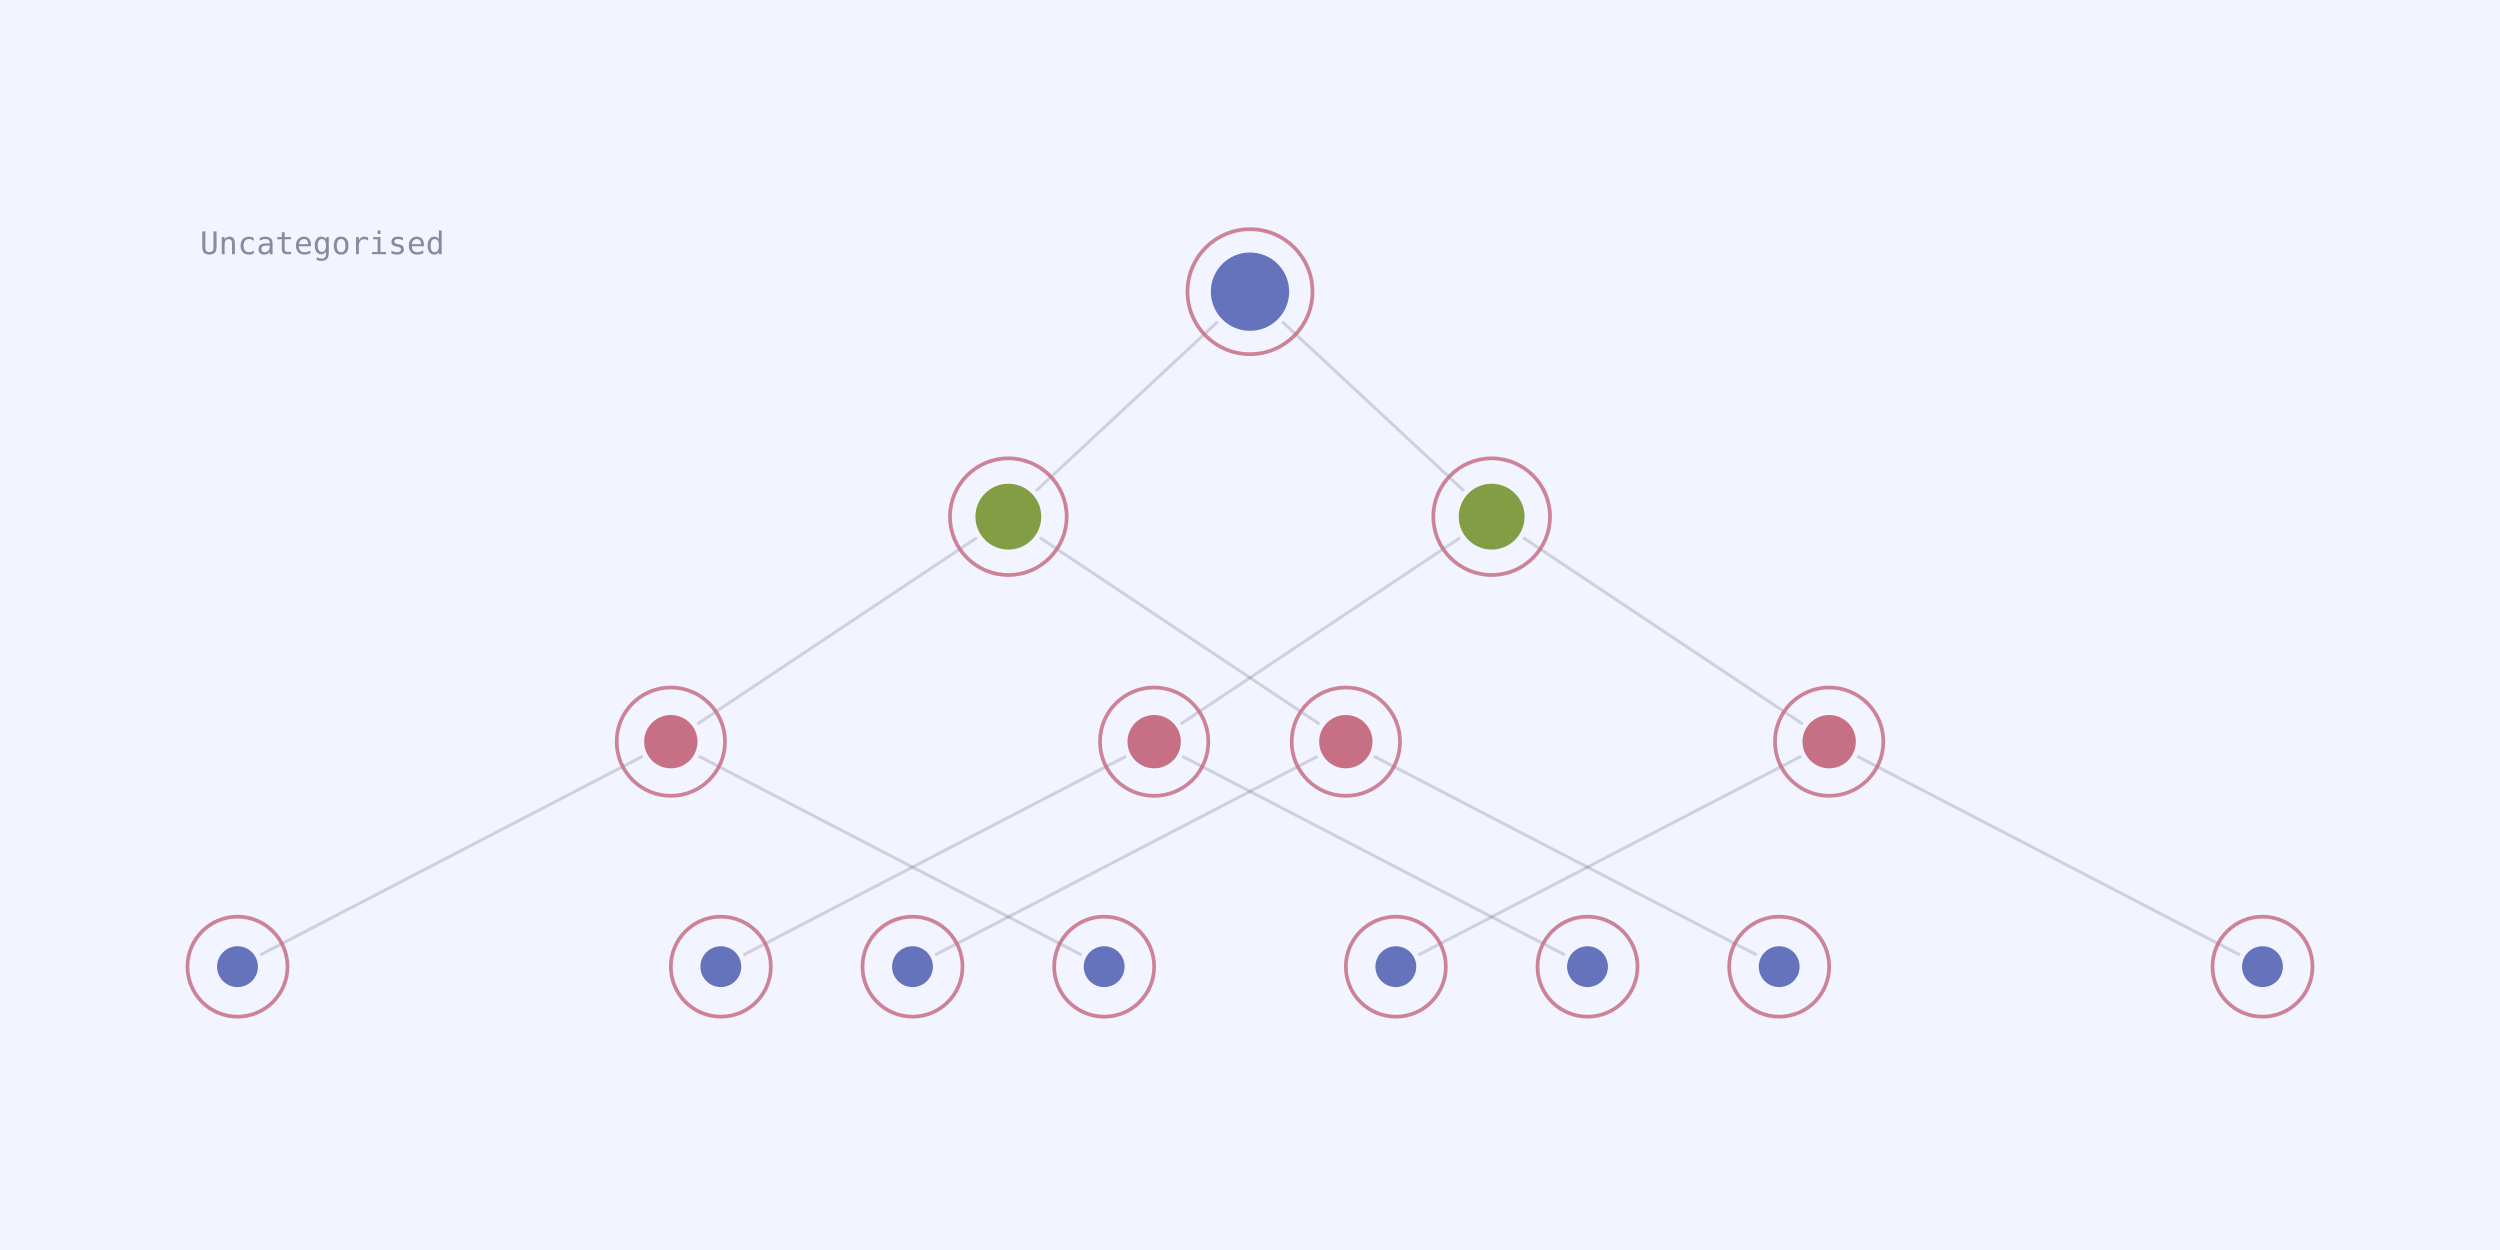
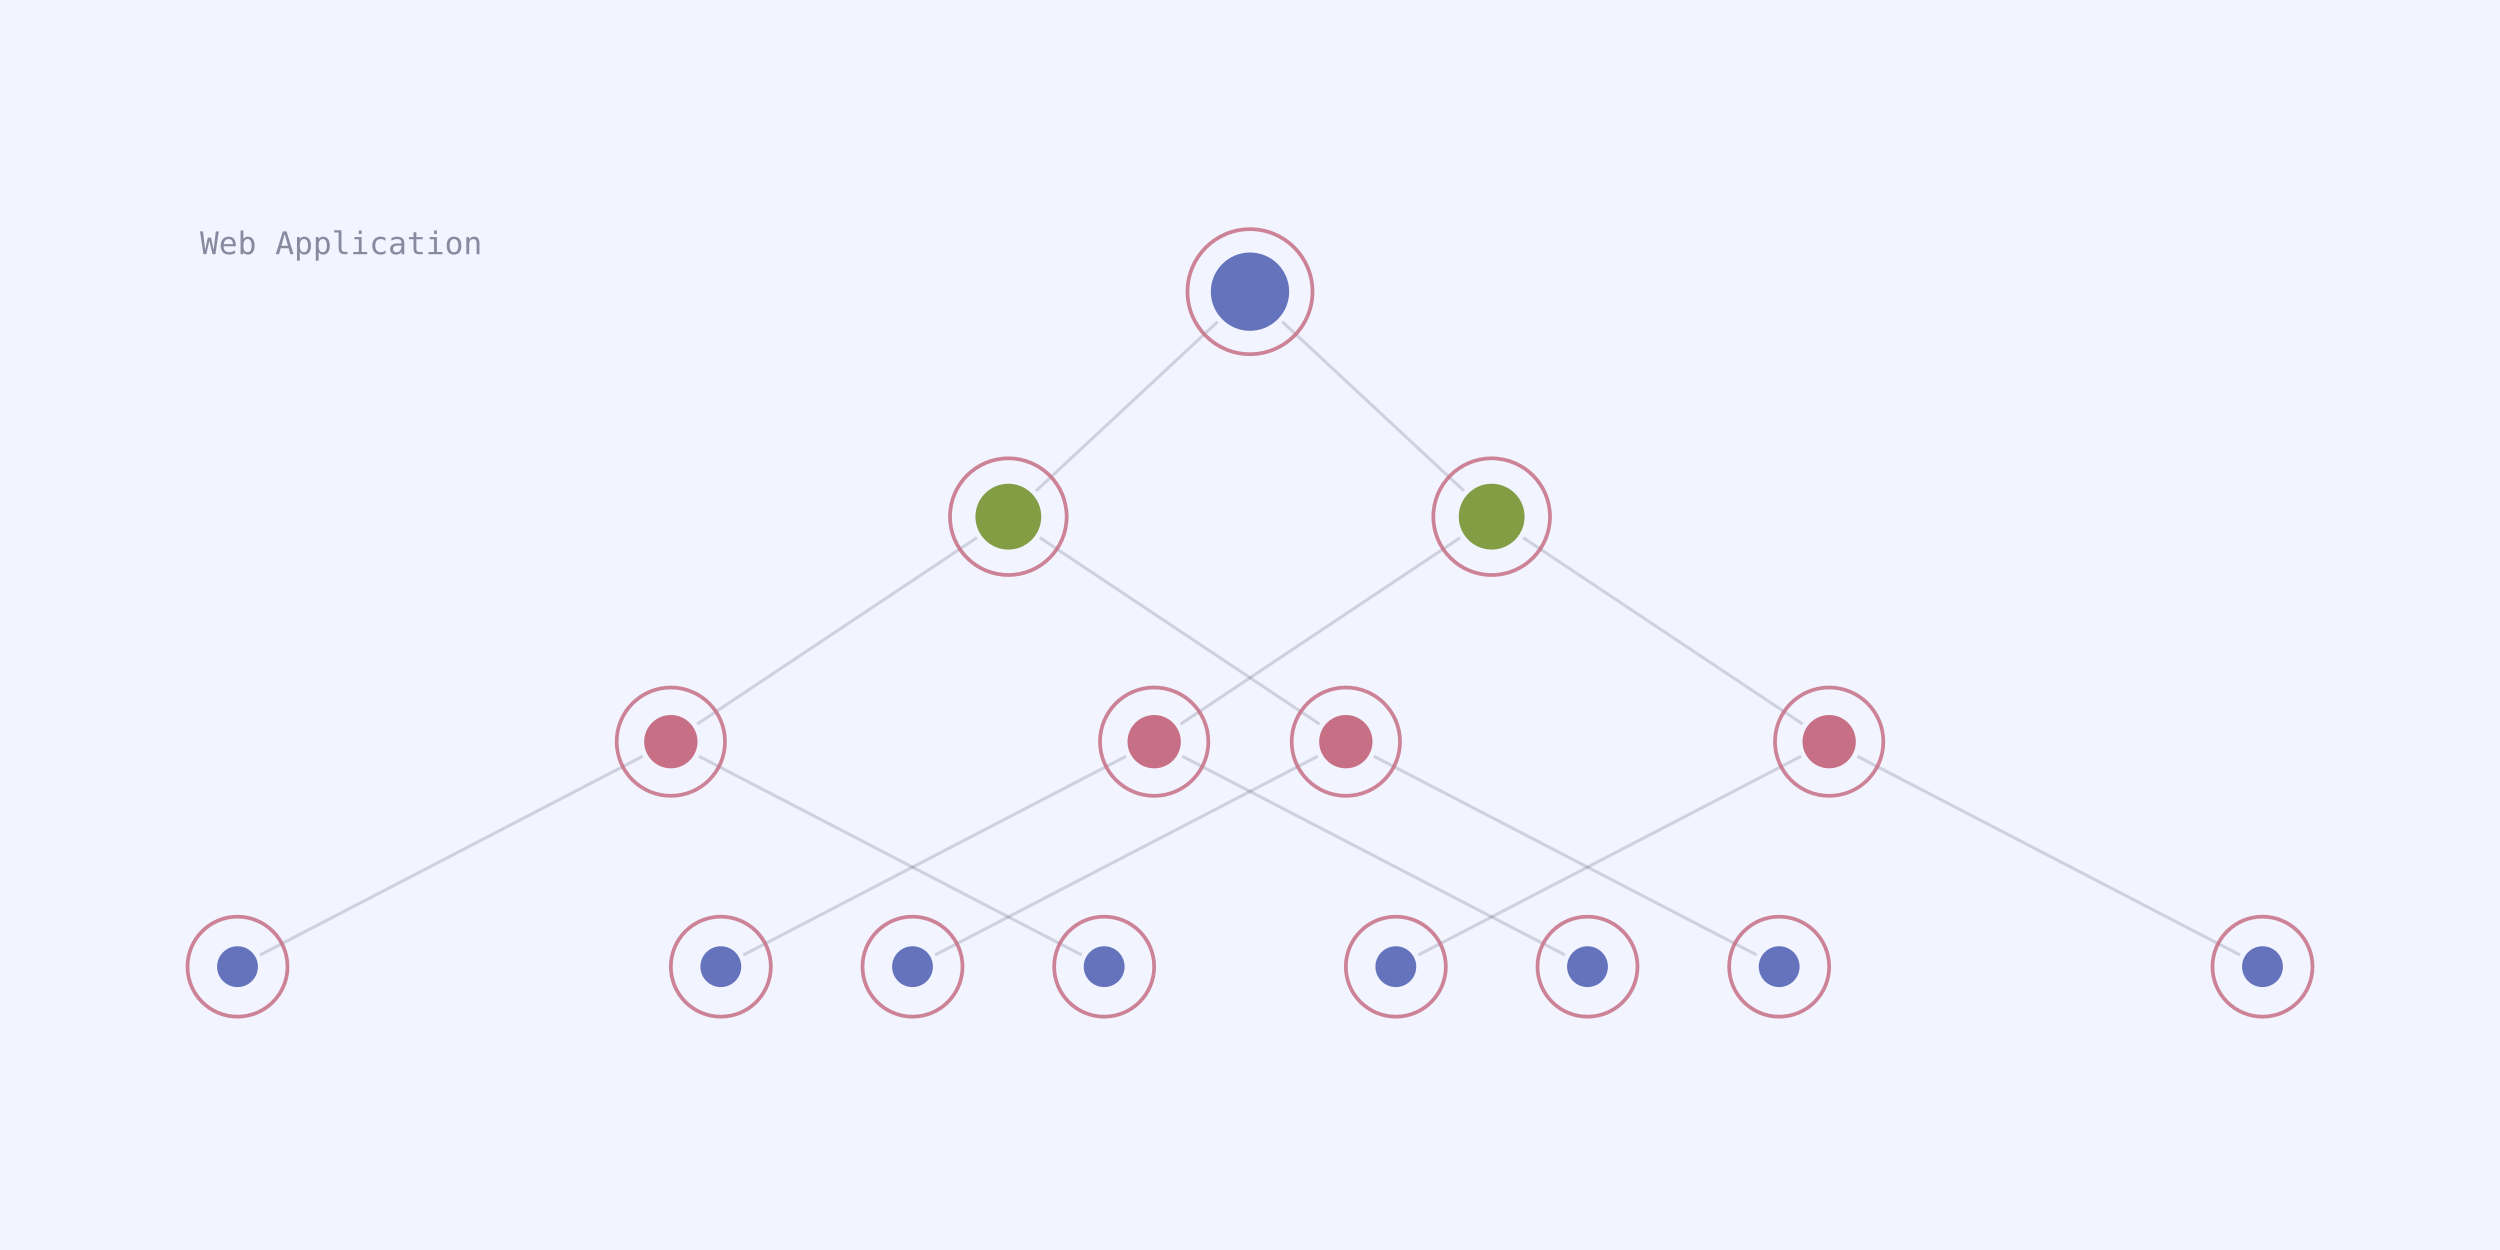
<svg xmlns="http://www.w3.org/2000/svg" viewBox="0 0 1200 600" width="1200" height="600" role="img" aria-label="luvconvos domain model">
  <rect width="1200" height="600" fill="#f2f4ff" />
  <defs>
    <linearGradient id="gd" x1="0" y1="0" x2="1" y2="1">
      <stop offset="0%" stop-color="#6473bc" />
      <stop offset="100%" stop-color="#829d44" />
    </linearGradient>
  </defs>
  <line x1="600.00" y1="140.00" x2="716.00" y2="248.00" stroke="rgba(31,33,65,0.300)" stroke-width="1.50" opacity="0.55" />
  <line x1="600.00" y1="140.00" x2="484.00" y2="248.00" stroke="rgba(31,33,65,0.300)" stroke-width="1.50" opacity="0.55" />
  <line x1="716.00" y1="248.00" x2="878.00" y2="356.00" stroke="rgba(31,33,65,0.300)" stroke-width="1.50" opacity="0.55" />
  <line x1="716.00" y1="248.00" x2="554.00" y2="356.00" stroke="rgba(31,33,65,0.300)" stroke-width="1.50" opacity="0.55" />
  <line x1="484.00" y1="248.00" x2="646.00" y2="356.00" stroke="rgba(31,33,65,0.300)" stroke-width="1.50" opacity="0.55" />
  <line x1="484.00" y1="248.00" x2="322.00" y2="356.00" stroke="rgba(31,33,65,0.300)" stroke-width="1.50" opacity="0.55" />
  <line x1="878.00" y1="356.00" x2="1086.00" y2="464.00" stroke="rgba(31,33,65,0.300)" stroke-width="1.50" opacity="0.55" />
  <line x1="878.00" y1="356.00" x2="670.00" y2="464.00" stroke="rgba(31,33,65,0.300)" stroke-width="1.50" opacity="0.55" />
  <line x1="554.00" y1="356.00" x2="762.00" y2="464.00" stroke="rgba(31,33,65,0.300)" stroke-width="1.50" opacity="0.55" />
  <line x1="554.00" y1="356.00" x2="346.00" y2="464.00" stroke="rgba(31,33,65,0.300)" stroke-width="1.50" opacity="0.55" />
  <line x1="646.00" y1="356.00" x2="854.00" y2="464.00" stroke="rgba(31,33,65,0.300)" stroke-width="1.50" opacity="0.55" />
  <line x1="646.00" y1="356.00" x2="438.00" y2="464.00" stroke="rgba(31,33,65,0.300)" stroke-width="1.50" opacity="0.55" />
  <line x1="322.00" y1="356.00" x2="530.00" y2="464.00" stroke="rgba(31,33,65,0.300)" stroke-width="1.50" opacity="0.55" />
  <line x1="322.00" y1="356.00" x2="114.00" y2="464.00" stroke="rgba(31,33,65,0.300)" stroke-width="1.50" opacity="0.55" />
  <circle cx="600.00" cy="140.00" r="20.00" fill="#6473bc" opacity="1.00" stroke="#f2f4ff" stroke-width="2.40" />
  <g>
    <circle cx="600.00" cy="140.00" r="30.00" fill="none" stroke="#c77085" stroke-width="1.80" opacity="0.85" />
    <animate attributeName="opacity" values="0.25;1.0;0.25" dur="10.312s" begin="0.0s" repeatCount="indefinite" />
  </g>
  <circle cx="716.00" cy="248.00" r="17.00" fill="#829d44" opacity="1.00" stroke="#f2f4ff" stroke-width="2.40" />
  <g>
    <circle cx="716.00" cy="248.00" r="28.00" fill="none" stroke="#c77085" stroke-width="1.80" opacity="0.85" />
    <animate attributeName="opacity" values="0.25;1.0;0.25" dur="10.312s" begin="0.5s" repeatCount="indefinite" />
  </g>
  <circle cx="484.00" cy="248.00" r="17.00" fill="#829d44" opacity="1.00" stroke="#f2f4ff" stroke-width="2.40" />
  <g>
    <circle cx="484.00" cy="248.00" r="28.00" fill="none" stroke="#c77085" stroke-width="1.80" opacity="0.85" />
    <animate attributeName="opacity" values="0.25;1.0;0.25" dur="10.312s" begin="0.62s" repeatCount="indefinite" />
  </g>
  <circle cx="878.00" cy="356.00" r="14.00" fill="#c77085" opacity="1.00" stroke="#f2f4ff" stroke-width="2.40" />
  <g>
    <circle cx="878.00" cy="356.00" r="26.00" fill="none" stroke="#c77085" stroke-width="1.80" opacity="0.85" />
    <animate attributeName="opacity" values="0.25;1.0;0.25" dur="10.312s" begin="1.0s" repeatCount="indefinite" />
  </g>
  <circle cx="554.00" cy="356.00" r="14.00" fill="#c77085" opacity="1.00" stroke="#f2f4ff" stroke-width="2.40" />
  <g>
    <circle cx="554.00" cy="356.00" r="26.00" fill="none" stroke="#c77085" stroke-width="1.80" opacity="0.85" />
    <animate attributeName="opacity" values="0.25;1.0;0.25" dur="10.312s" begin="1.12s" repeatCount="indefinite" />
  </g>
  <circle cx="646.00" cy="356.00" r="14.00" fill="#c77085" opacity="1.00" stroke="#f2f4ff" stroke-width="2.40" />
  <g>
    <circle cx="646.00" cy="356.00" r="26.00" fill="none" stroke="#c77085" stroke-width="1.80" opacity="0.85" />
    <animate attributeName="opacity" values="0.25;1.0;0.25" dur="10.312s" begin="1.24s" repeatCount="indefinite" />
  </g>
  <circle cx="322.00" cy="356.00" r="14.00" fill="#c77085" opacity="1.00" stroke="#f2f4ff" stroke-width="2.40" />
  <g>
    <circle cx="322.00" cy="356.00" r="26.00" fill="none" stroke="#c77085" stroke-width="1.80" opacity="0.85" />
    <animate attributeName="opacity" values="0.25;1.0;0.25" dur="10.312s" begin="1.36s" repeatCount="indefinite" />
  </g>
  <circle cx="1086.00" cy="464.00" r="11.00" fill="#6473bc" opacity="1.00" stroke="#f2f4ff" stroke-width="2.40" />
  <g>
    <circle cx="1086.00" cy="464.00" r="24.00" fill="none" stroke="#c77085" stroke-width="1.80" opacity="0.85" />
    <animate attributeName="opacity" values="0.25;1.0;0.25" dur="10.312s" begin="1.5s" repeatCount="indefinite" />
  </g>
  <circle cx="670.00" cy="464.00" r="11.00" fill="#6473bc" opacity="1.00" stroke="#f2f4ff" stroke-width="2.40" />
  <g>
    <circle cx="670.00" cy="464.00" r="24.00" fill="none" stroke="#c77085" stroke-width="1.80" opacity="0.85" />
    <animate attributeName="opacity" values="0.25;1.0;0.25" dur="10.312s" begin="1.62s" repeatCount="indefinite" />
  </g>
  <circle cx="762.00" cy="464.00" r="11.00" fill="#6473bc" opacity="1.00" stroke="#f2f4ff" stroke-width="2.40" />
  <g>
    <circle cx="762.00" cy="464.00" r="24.00" fill="none" stroke="#c77085" stroke-width="1.80" opacity="0.85" />
    <animate attributeName="opacity" values="0.25;1.0;0.25" dur="10.312s" begin="1.74s" repeatCount="indefinite" />
  </g>
  <circle cx="346.00" cy="464.00" r="11.00" fill="#6473bc" opacity="1.00" stroke="#f2f4ff" stroke-width="2.40" />
  <g>
    <circle cx="346.00" cy="464.00" r="24.00" fill="none" stroke="#c77085" stroke-width="1.80" opacity="0.85" />
    <animate attributeName="opacity" values="0.25;1.0;0.25" dur="10.312s" begin="1.86s" repeatCount="indefinite" />
  </g>
  <circle cx="854.00" cy="464.00" r="11.00" fill="#6473bc" opacity="1.00" stroke="#f2f4ff" stroke-width="2.40" />
  <g>
    <circle cx="854.00" cy="464.00" r="24.00" fill="none" stroke="#c77085" stroke-width="1.80" opacity="0.85" />
    <animate attributeName="opacity" values="0.25;1.0;0.25" dur="10.312s" begin="1.98s" repeatCount="indefinite" />
  </g>
  <circle cx="438.00" cy="464.00" r="11.00" fill="#6473bc" opacity="1.00" stroke="#f2f4ff" stroke-width="2.40" />
  <g>
    <circle cx="438.00" cy="464.00" r="24.00" fill="none" stroke="#c77085" stroke-width="1.80" opacity="0.85" />
    <animate attributeName="opacity" values="0.25;1.0;0.25" dur="10.312s" begin="2.1s" repeatCount="indefinite" />
  </g>
  <circle cx="530.00" cy="464.00" r="11.00" fill="#6473bc" opacity="1.00" stroke="#f2f4ff" stroke-width="2.40" />
  <g>
    <circle cx="530.00" cy="464.00" r="24.00" fill="none" stroke="#c77085" stroke-width="1.80" opacity="0.85" />
    <animate attributeName="opacity" values="0.25;1.0;0.25" dur="10.312s" begin="2.22s" repeatCount="indefinite" />
  </g>
  <circle cx="114.00" cy="464.00" r="11.00" fill="#6473bc" opacity="1.00" stroke="#f2f4ff" stroke-width="2.40" />
  <g>
    <circle cx="114.00" cy="464.00" r="24.00" fill="none" stroke="#c77085" stroke-width="1.80" opacity="0.85" />
    <animate attributeName="opacity" values="0.25;1.0;0.25" dur="10.312s" begin="2.34s" repeatCount="indefinite" />
  </g>
-   <text x="96" y="122" font-family="ui-monospace,Menlo,monospace" font-size="15" fill="rgba(31,33,65,0.500)">Uncategorised</text>
+   <text x="96" y="122" font-family="ui-monospace,Menlo,monospace" font-size="15" fill="rgba(31,33,65,0.500)">Web Application</text>
</svg>
